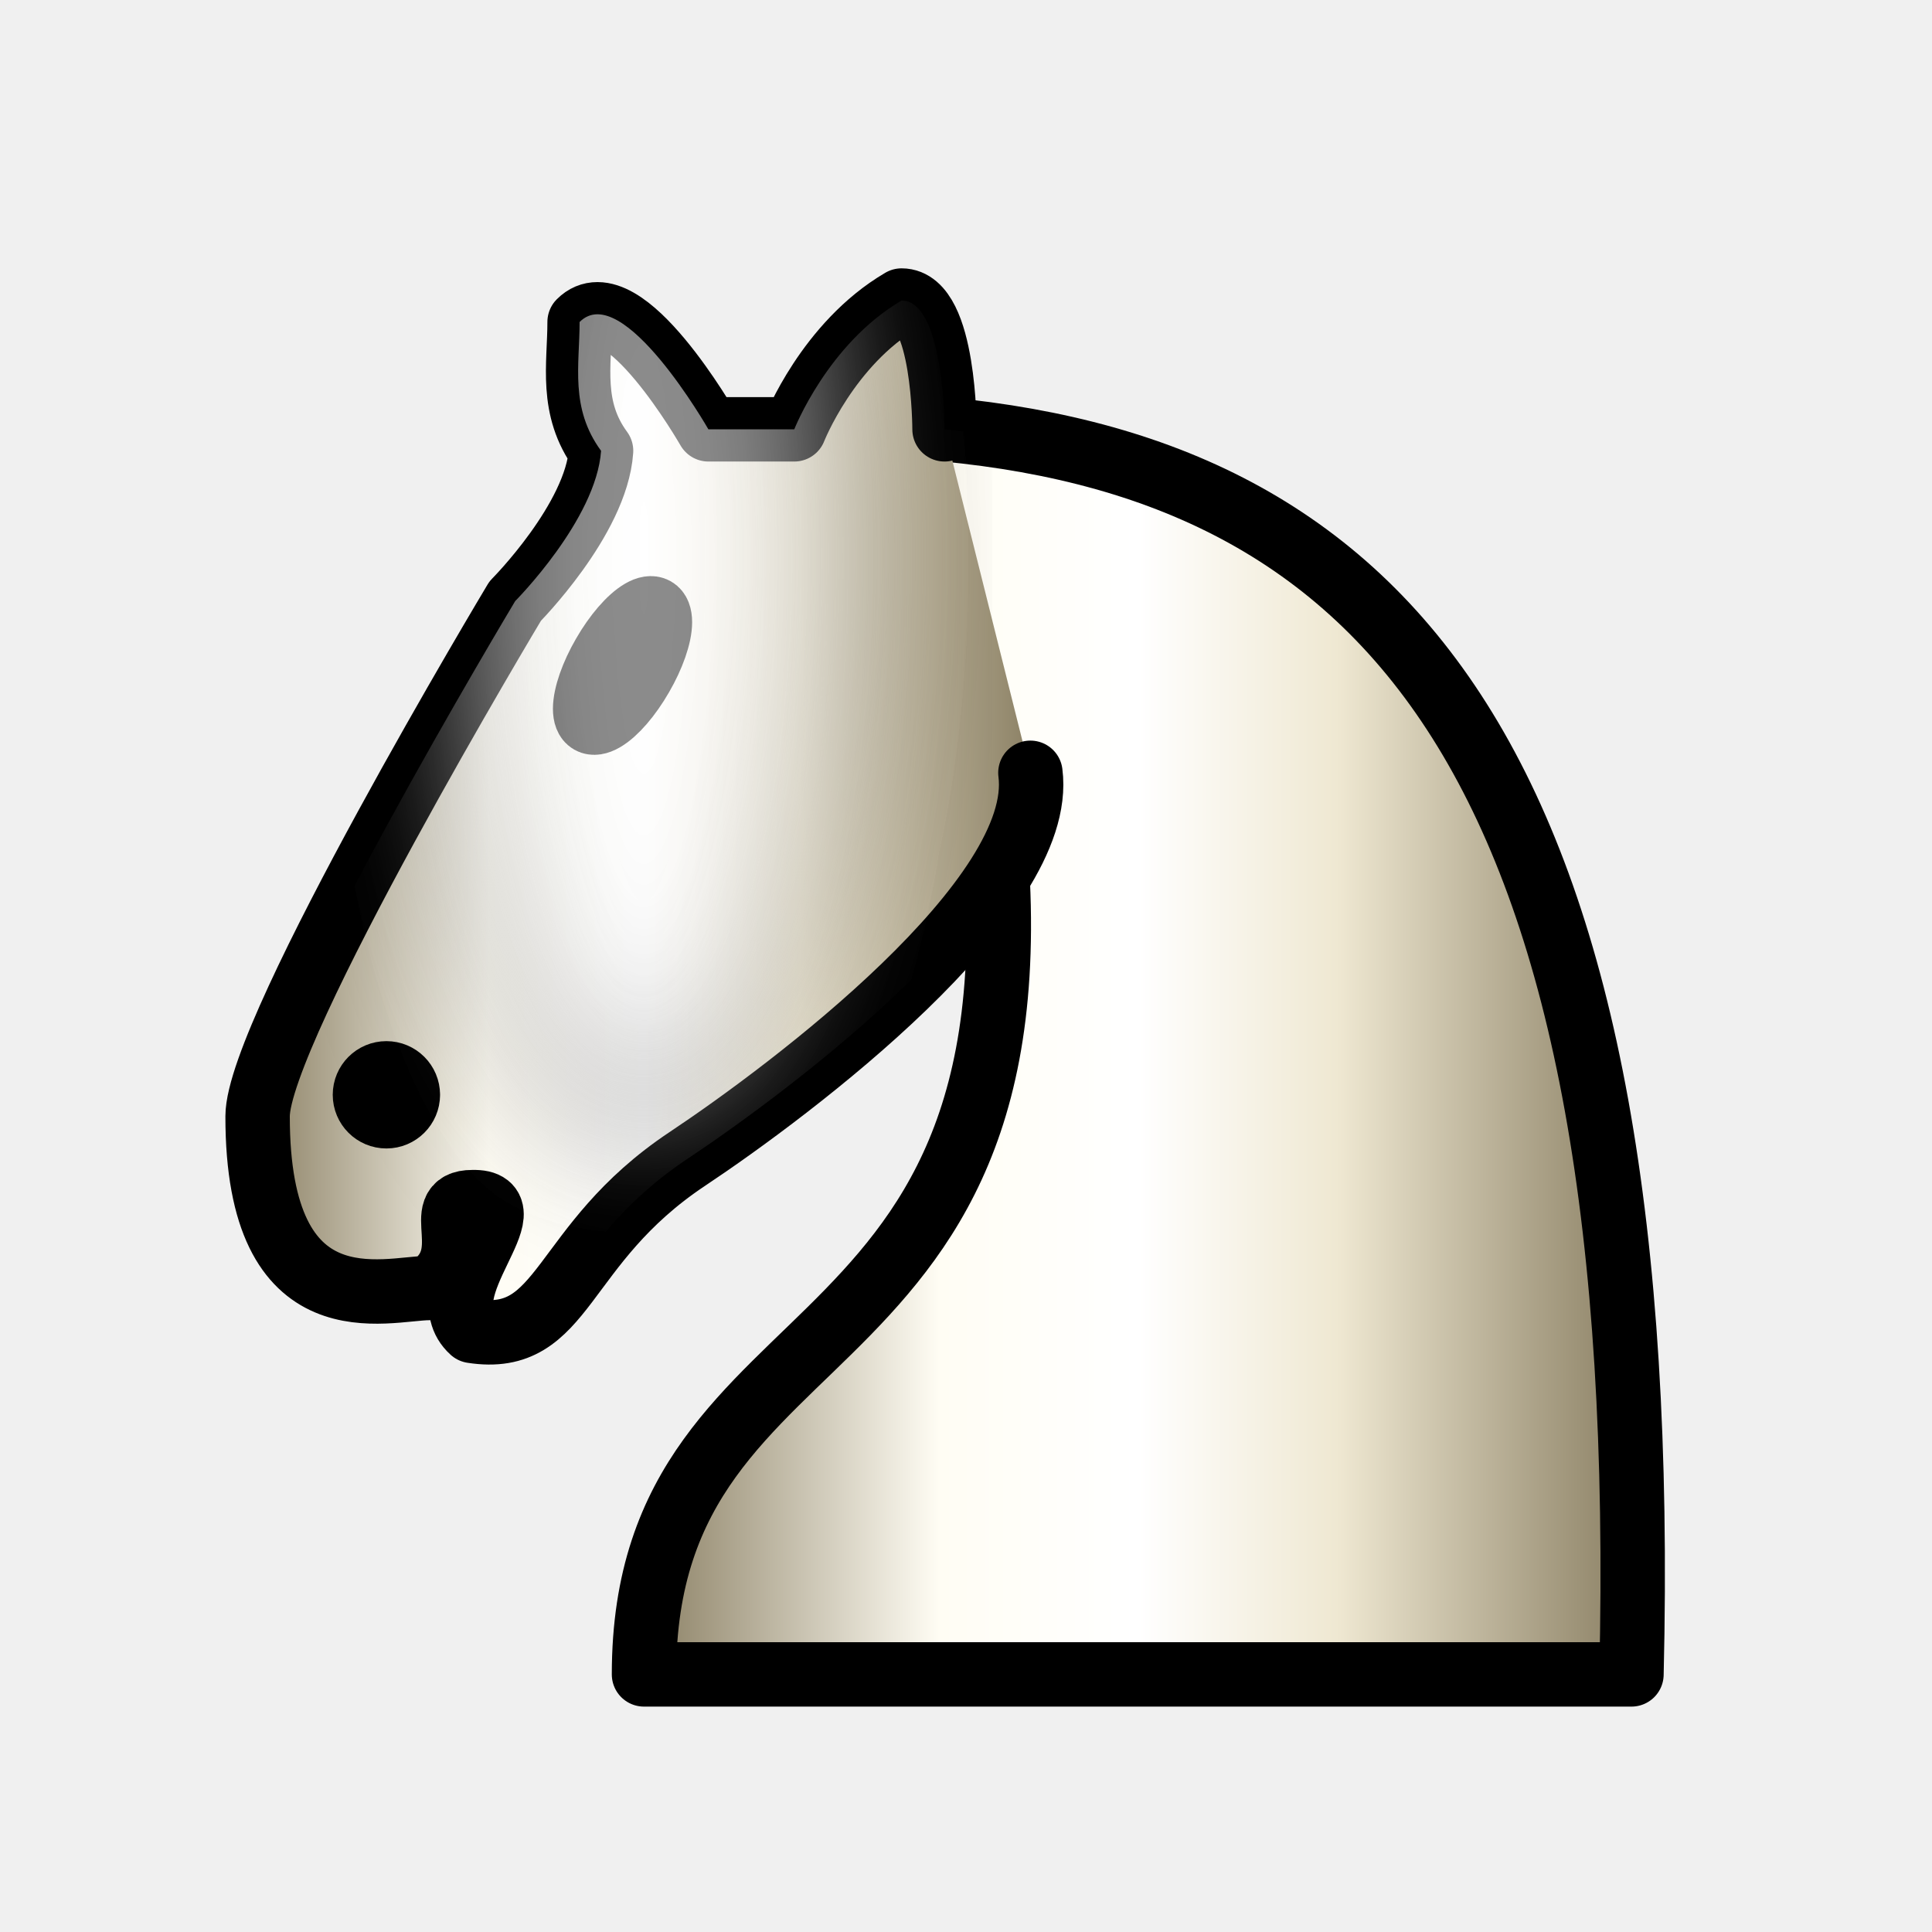
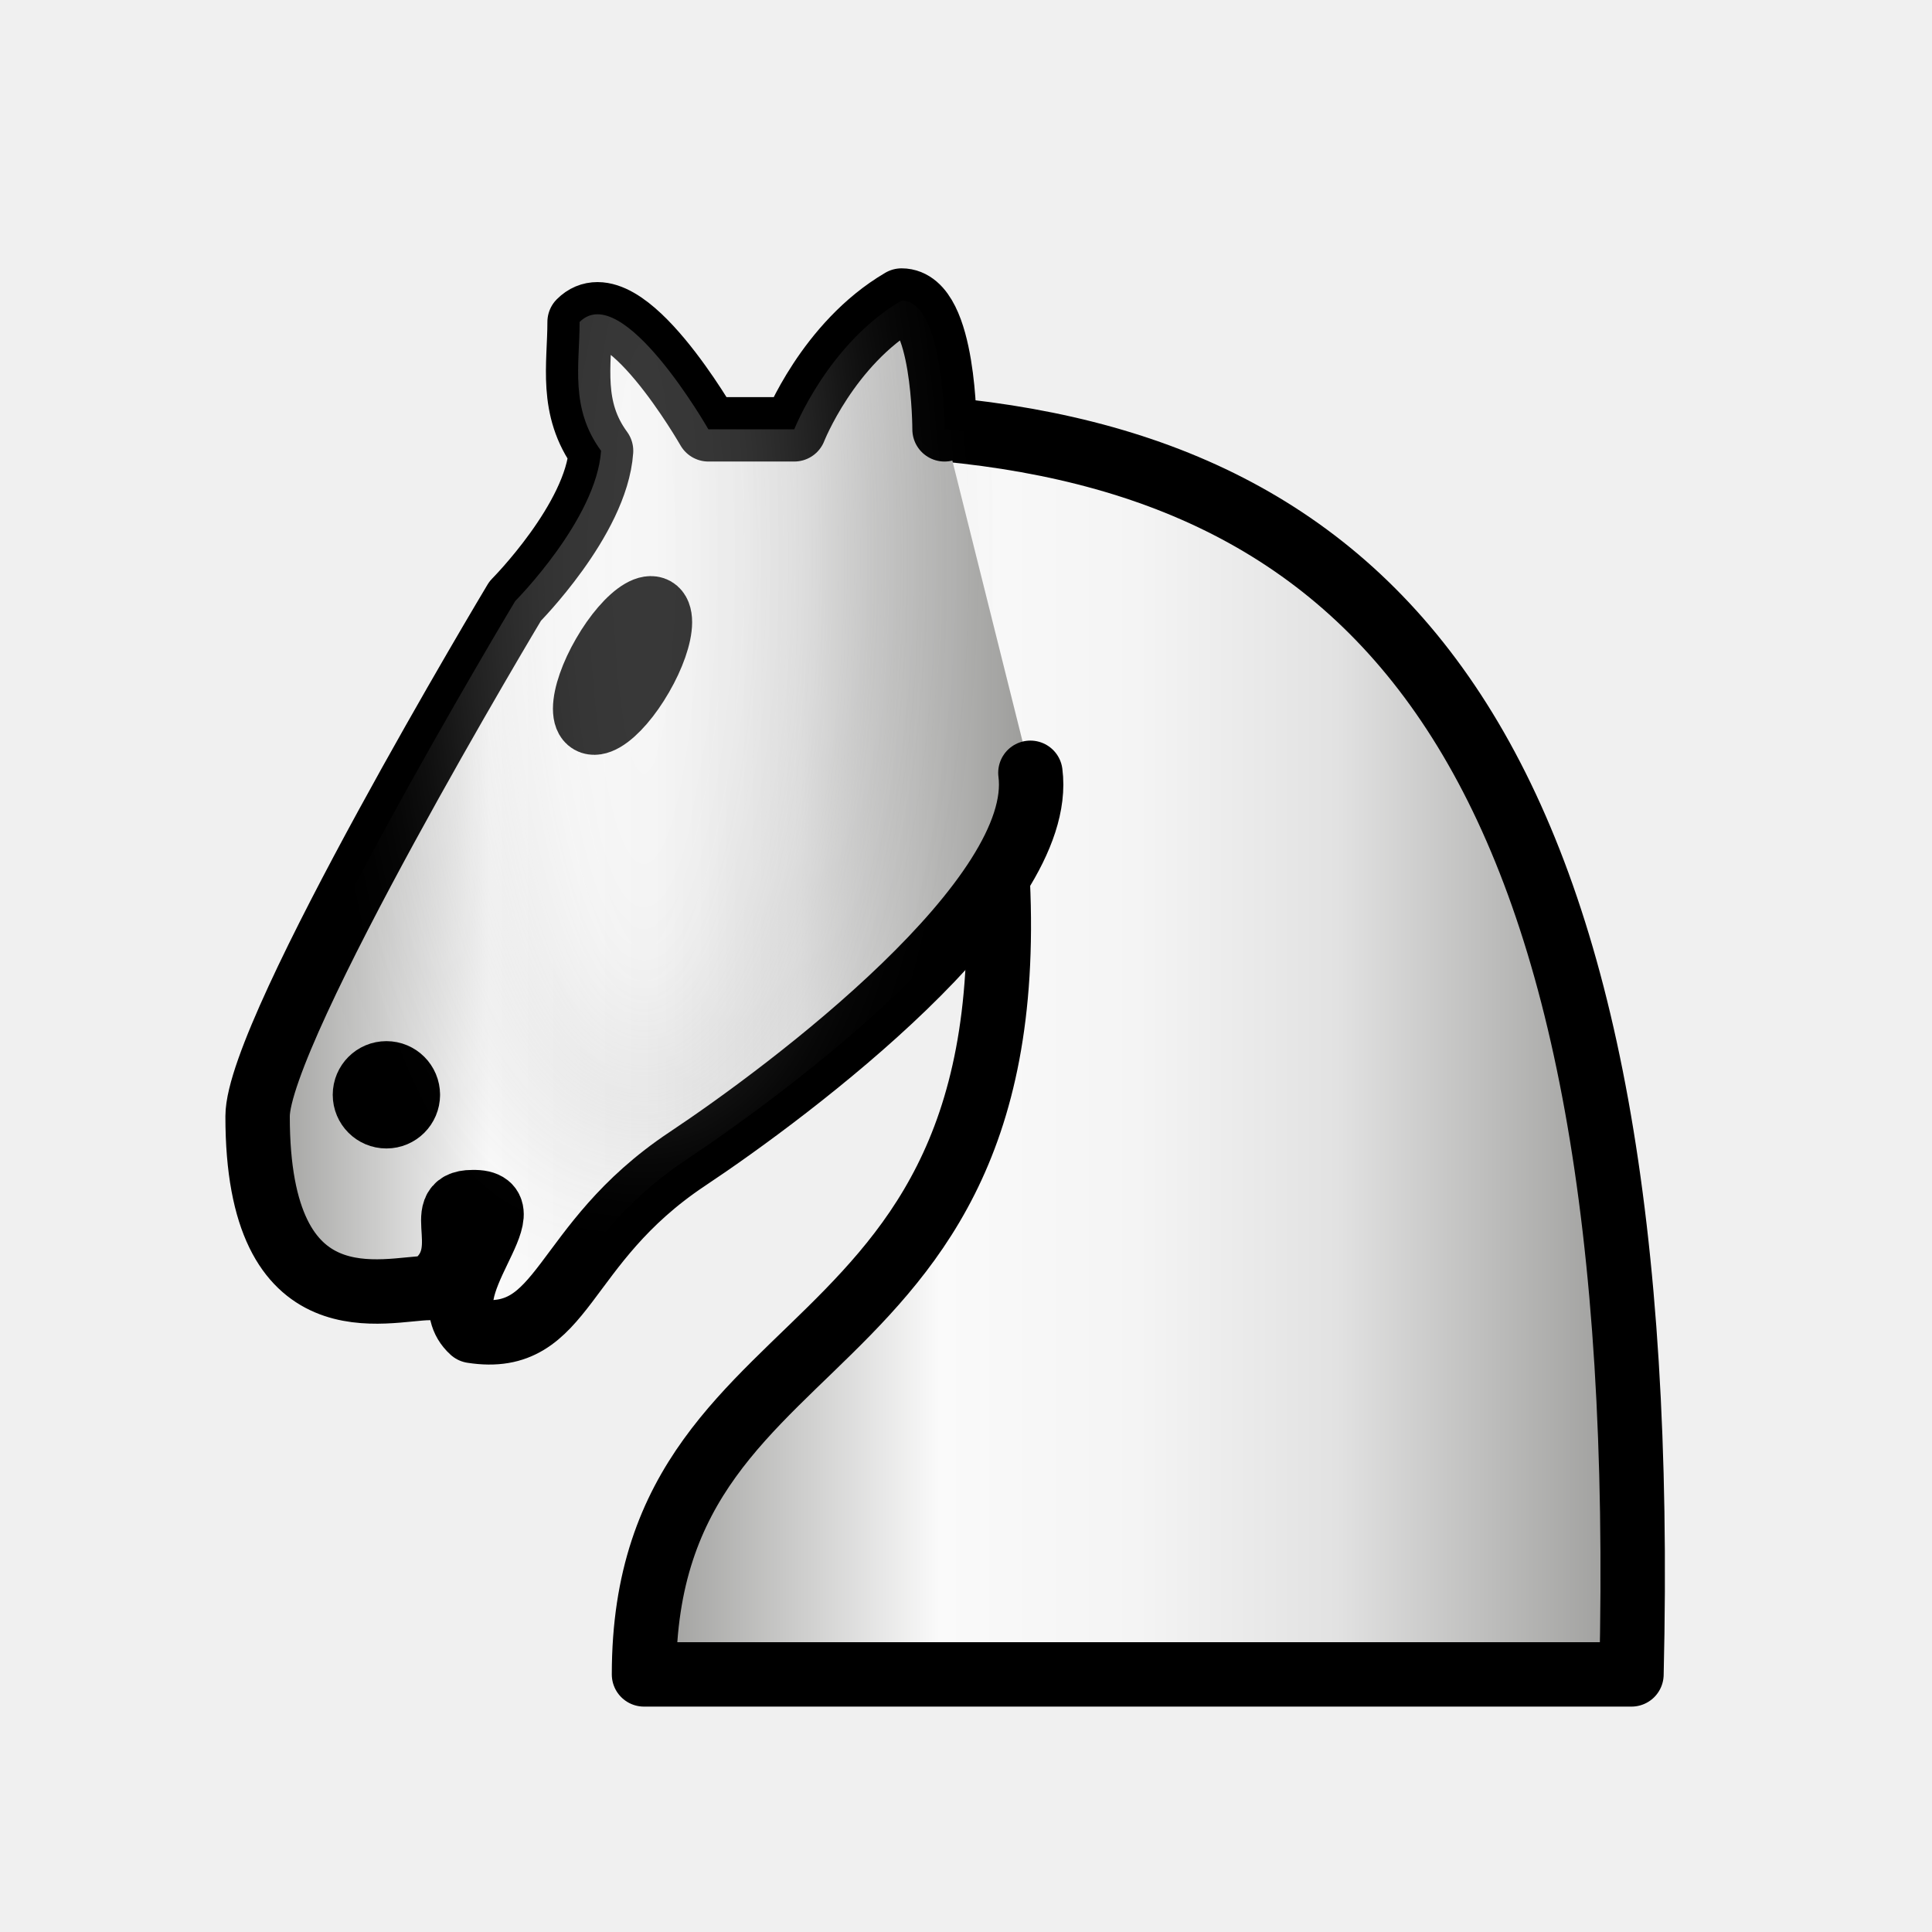
<svg xmlns="http://www.w3.org/2000/svg" viewBox="0 0 45 45">
  <defs>
    <linearGradient id="gw" x1="0" y1="0" x2="1" y2="0">
-       <stop offset="0" stop-color="#8a7f63" />
-       <stop offset=".3" stop-color="#fffdf4" />
-       <stop offset=".5" stop-color="#ffffff" />
-       <stop offset=".7" stop-color="#efe8d2" />
-       <stop offset="1" stop-color="#8a7f63" />
+       <stop offset="0" stop-color="#9a9a98" />
+       <stop offset=".3" stop-color="#fafafa" />
+       <stop offset=".5" stop-color="#f4f4f4" />
+       <stop offset=".7" stop-color="#e2e2e2" />
+       <stop offset="1" stop-color="#9a9a98" />
    </linearGradient>
    <filter id="soft" x="-40%" y="-40%" width="180%" height="180%">
      <feGaussianBlur stdDeviation="1.6" />
    </filter>
    <clipPath id="cl">
      <path d="M22 10c10.5 1 16.5 8 16 29H15c0-9 10-6.5 8-21" />
      <path d="M24 18c.38 2.91-5.55 7.37-8 9-3 2-2.82 4.34-5 4-1.042-.94 1.41-3.04 0-3-1 0 .19 1.23-1 2-1 0-4.003 1-4-4 0-2 6-12 6-12s1.89-1.9 2-3.5c-.73-.994-.5-2-.5-3 1-1 3 2.5 3 2.5h2s.78-1.992 2.5-3c1 0 1 3 1 3" />
    </clipPath>
  </defs>
  <g fill="none" fill-rule="evenodd" stroke="#000" stroke-linecap="round" stroke-linejoin="round" stroke-width="1.5">
    <path fill="url(#gw)" d="M22 10c10.5 1 16.5 8 16 29H15c0-9 10-6.5 8-21" />
    <path fill="url(#gw)" d="M24 18c.38 2.91-5.55 7.37-8 9-3 2-2.82 4.34-5 4-1.042-.94 1.41-3.04 0-3-1 0 .19 1.23-1 2-1 0-4.003 1-4-4 0-2 6-12 6-12s1.89-1.9 2-3.5c-.73-.994-.5-2-.5-3 1-1 3 2.5 3 2.5h2s.78-1.992 2.5-3c1 0 1 3 1 3" />
    <path fill="#000" d="M9.5 25.5a.5.5 0 1 1-1 0 .5.5 0 1 1 1 0m5.433-9.75a.5 1.5 30 1 1-.866-.5.5 1.5 30 1 1 .866.5" />
    <g clip-path="url(#cl)">
-       <ellipse cx="15" cy="13" rx="4.5" ry="13" fill="#ffffff" opacity="0.55" filter="url(#soft)" />
+       <ellipse cx="15" cy="13" rx="4.5" ry="13" fill="#ffffff" opacity="0.22" filter="url(#soft)" />
    </g>
  </g>
</svg>
